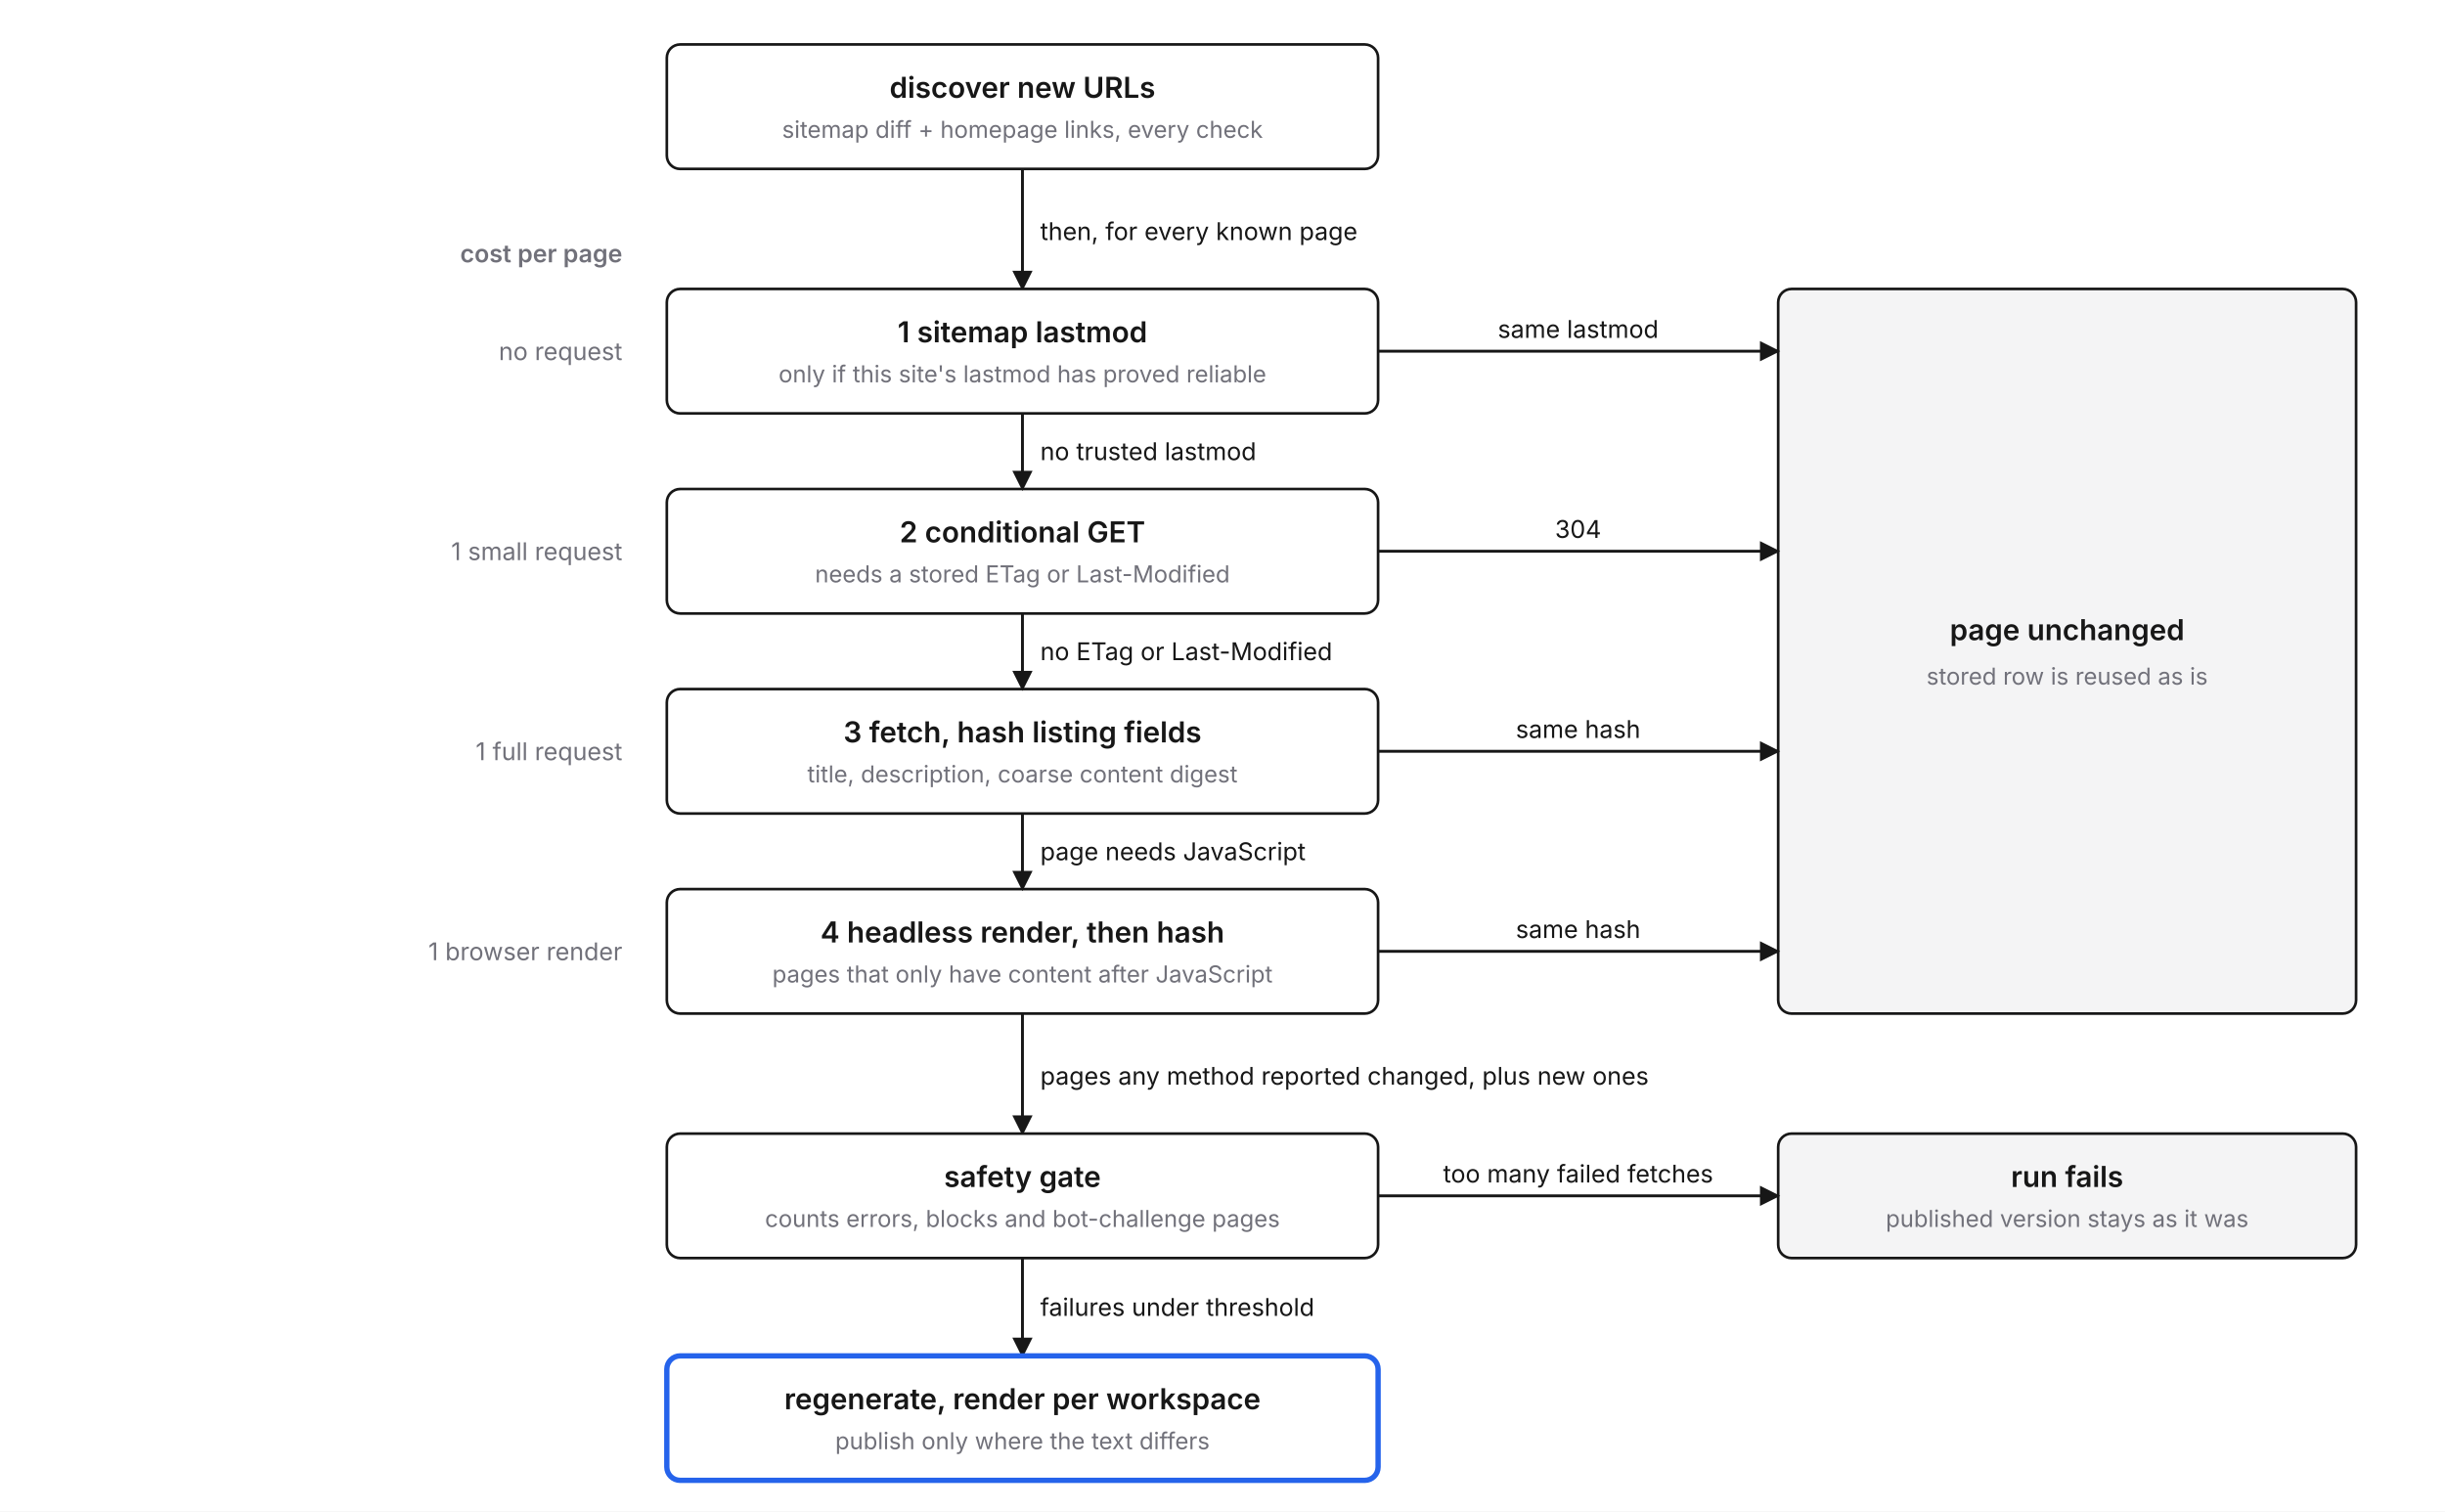
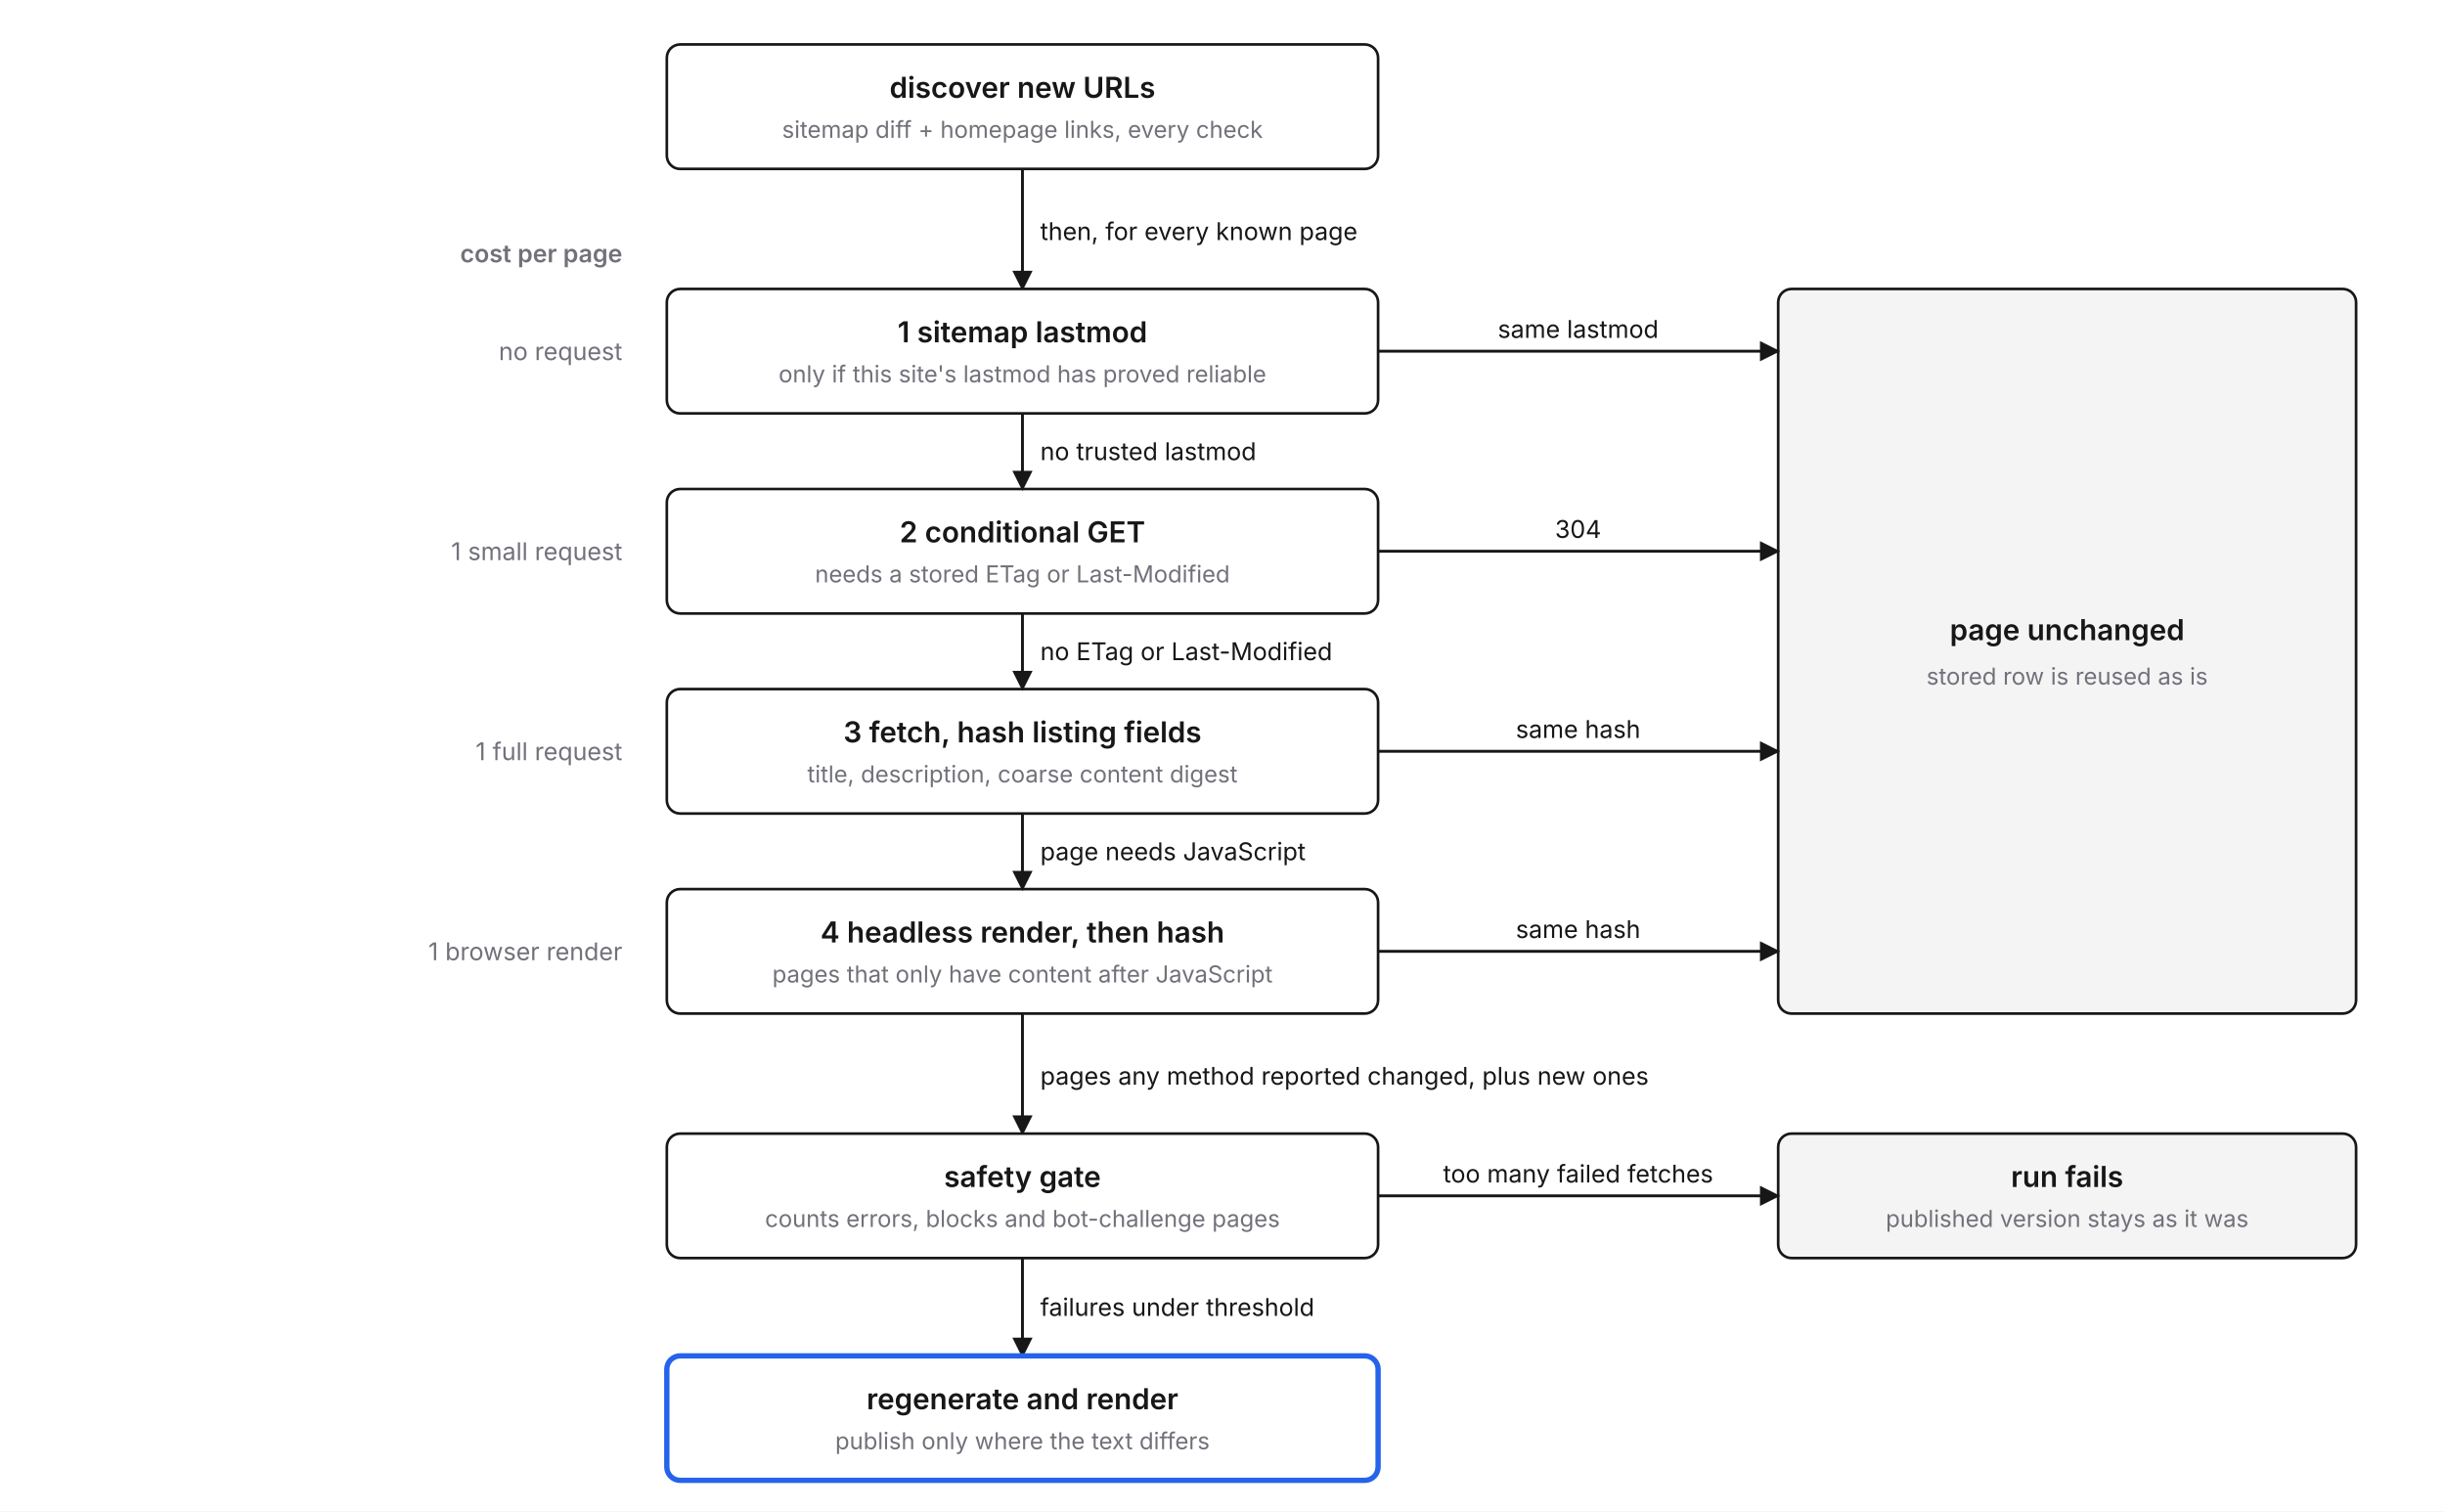
<svg xmlns="http://www.w3.org/2000/svg" width="1100" height="680" style="color:#171717;font-family:system-ui,-apple-system,'Segoe UI',sans-serif" viewBox="0 0 1100 680" role="img" aria-label="A monitor check first discovers new URLs, then asks of every known page whether it changed, using the cheapest method that page supports: sitemap lastmod, then conditional GET, then fetch and hash, then headless render and hash. A safety gate fails the run without publishing if too many fetches failed.">
  <style>
.b { fill: #fff; stroke: currentColor; stroke-width: 1.2; }
.stop { fill: #f4f4f5; stroke: currentColor; stroke-width: 1.2; }
.key { fill: #fff; stroke: #2563eb; stroke-width: 2.4; }
.ln { fill: none; stroke: currentColor; stroke-width: 1.3; }
.t { fill: currentColor; font-size: 13px; font-weight: 600; text-anchor: middle; }
.s { fill: #71717a; font-size: 10.5px; text-anchor: middle; }
.l { fill: currentColor; font-size: 11px; }
.c { fill: #71717a; font-size: 11px; text-anchor: end; }
</style>
  <rect x="0" y="0" width="1100" height="680" fill="#ffffff" />
  <defs>
    <marker id="ar" viewBox="0 0 10 10" refX="9" refY="5" markerWidth="7" markerHeight="7" orient="auto-start-reverse">
      <path d="M0 0 L10 5 L0 10 z" fill="currentColor" />
    </marker>
  </defs>
  <text class="c" x="280" y="118" style="font-weight:600">cost per page</text>
  <rect class="b" x="300" y="20" width="320" height="56" rx="6" />
  <text class="t" x="460" y="44">discover new URLs</text>
  <text class="s" x="460" y="62">sitemap diff + homepage links, every check</text>
  <line class="ln" x1="460" y1="76" x2="460" y2="130" marker-end="url(#ar)" />
  <text class="l" x="468" y="108">then, for every known page</text>
  <rect class="b" x="300" y="130" width="320" height="56" rx="6" />
  <text class="t" x="460" y="154">1  sitemap lastmod</text>
  <text class="s" x="460" y="172">only if this site's lastmod has proved reliable</text>
  <text class="c" x="280" y="162">no request</text>
  <rect class="b" x="300" y="220" width="320" height="56" rx="6" />
  <text class="t" x="460" y="244">2  conditional GET</text>
  <text class="s" x="460" y="262">needs a stored ETag or Last-Modified</text>
  <text class="c" x="280" y="252">1 small request</text>
  <rect class="b" x="300" y="310" width="320" height="56" rx="6" />
  <text class="t" x="460" y="334">3  fetch, hash listing fields</text>
  <text class="s" x="460" y="352">title, description, coarse content digest</text>
  <text class="c" x="280" y="342">1 full request</text>
  <rect class="b" x="300" y="400" width="320" height="56" rx="6" />
  <text class="t" x="460" y="424">4  headless render, then hash</text>
  <text class="s" x="460" y="442">pages that only have content after JavaScript</text>
  <text class="c" x="280" y="432">1 browser render</text>
  <line class="ln" x1="460" y1="186" x2="460" y2="220" marker-end="url(#ar)" />
  <text class="l" x="468" y="207">no trusted lastmod</text>
  <line class="ln" x1="460" y1="276" x2="460" y2="310" marker-end="url(#ar)" />
  <text class="l" x="468" y="297">no ETag or Last-Modified</text>
  <line class="ln" x1="460" y1="366" x2="460" y2="400" marker-end="url(#ar)" />
  <text class="l" x="468" y="387">page needs JavaScript</text>
  <rect class="stop" x="800" y="130" width="260" height="326" rx="6" />
  <text class="t" x="930" y="288">page unchanged</text>
  <text class="s" x="930" y="308">stored row is reused as is</text>
  <line class="ln" x1="620" y1="158" x2="800" y2="158" marker-end="url(#ar)" />
  <text class="l" x="710" y="152" text-anchor="middle">same lastmod</text>
  <line class="ln" x1="620" y1="248" x2="800" y2="248" marker-end="url(#ar)" />
  <text class="l" x="710" y="242" text-anchor="middle">304</text>
  <line class="ln" x1="620" y1="338" x2="800" y2="338" marker-end="url(#ar)" />
  <text class="l" x="710" y="332" text-anchor="middle">same hash</text>
  <line class="ln" x1="620" y1="428" x2="800" y2="428" marker-end="url(#ar)" />
  <text class="l" x="710" y="422" text-anchor="middle">same hash</text>
  <line class="ln" x1="460" y1="456" x2="460" y2="510" marker-end="url(#ar)" />
  <text class="l" x="468" y="488">pages any method reported changed, plus new ones</text>
  <rect class="b" x="300" y="510" width="320" height="56" rx="6" />
  <text class="t" x="460" y="534">safety gate</text>
  <text class="s" x="460" y="552">counts errors, blocks and bot-challenge pages</text>
  <rect class="stop" x="800" y="510" width="260" height="56" rx="6" />
  <text class="t" x="930" y="534">run fails</text>
  <text class="s" x="930" y="552">published version stays as it was</text>
  <line class="ln" x1="620" y1="538" x2="800" y2="538" marker-end="url(#ar)" />
  <text class="l" x="710" y="532" text-anchor="middle">too many failed fetches</text>
  <line class="ln" x1="460" y1="566" x2="460" y2="610" marker-end="url(#ar)" />
  <text class="l" x="468" y="592">failures under threshold</text>
  <rect class="key" x="300" y="610" width="320" height="56" rx="6" />
-   <text class="t" x="460" y="634">regenerate, render per workspace</text>
+   <text class="t" x="460" y="634">regenerate and render</text>
  <text class="s" x="460" y="652">publish only where the text differs</text>
</svg>
